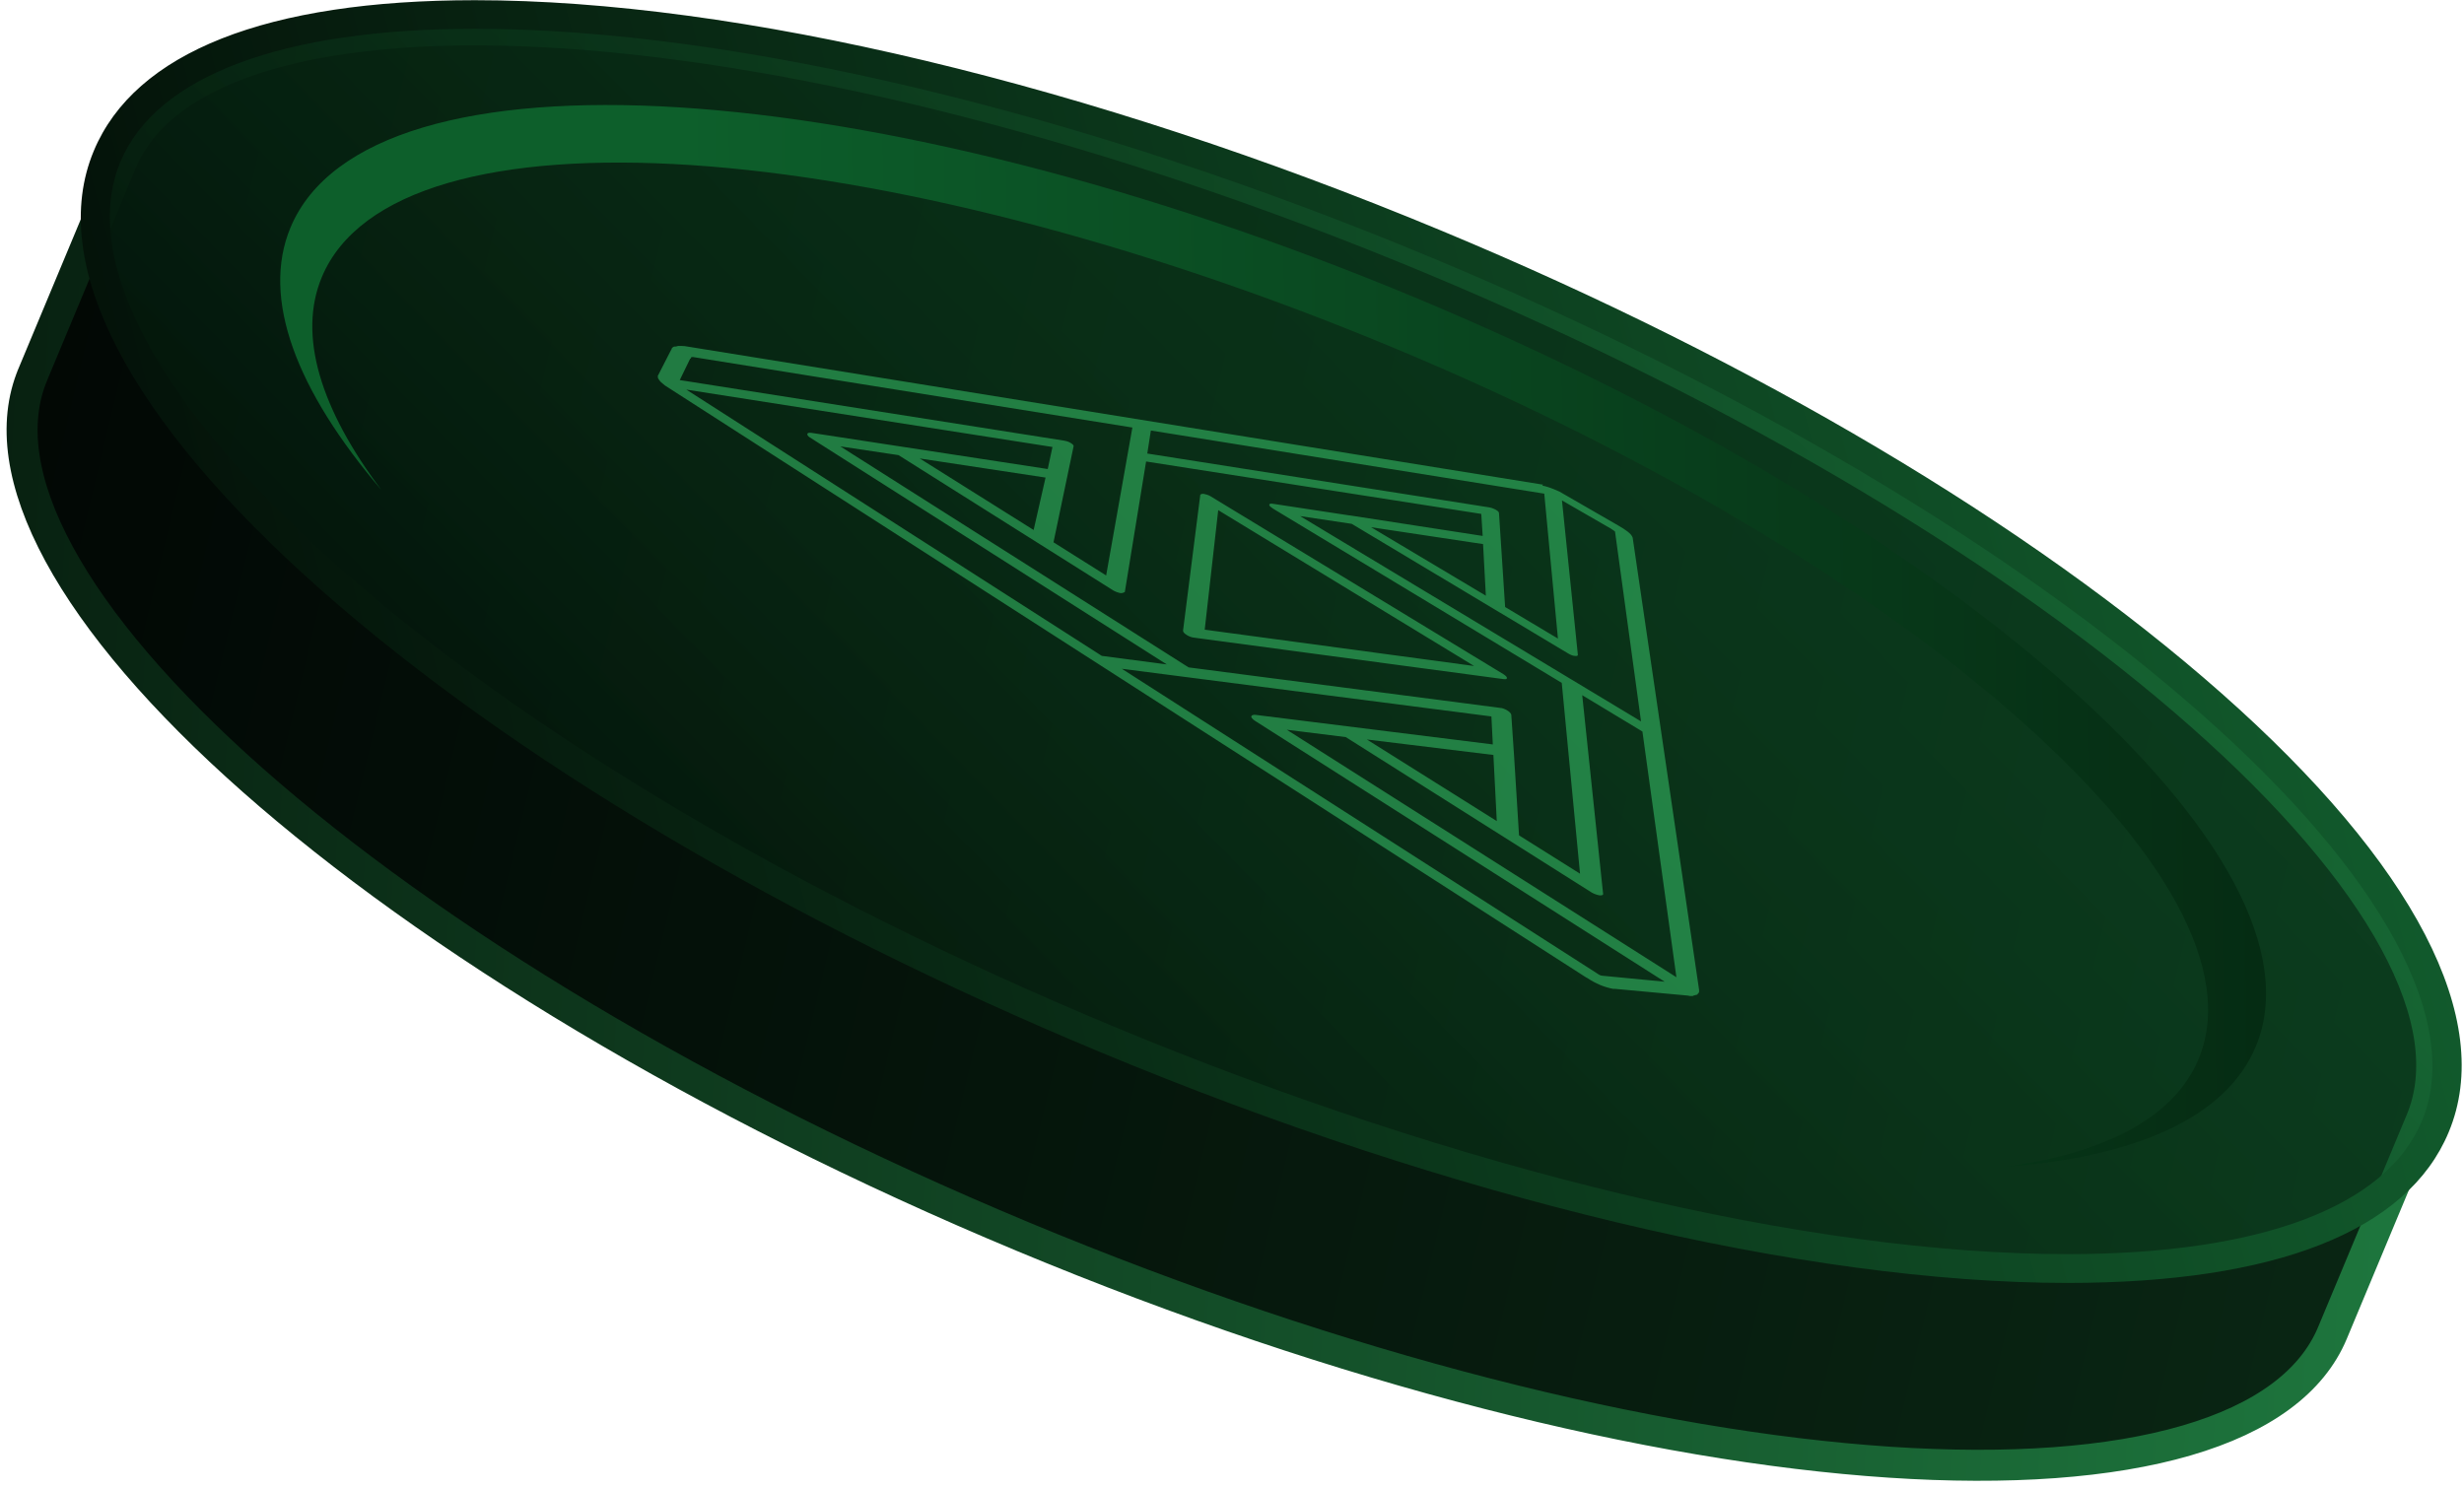
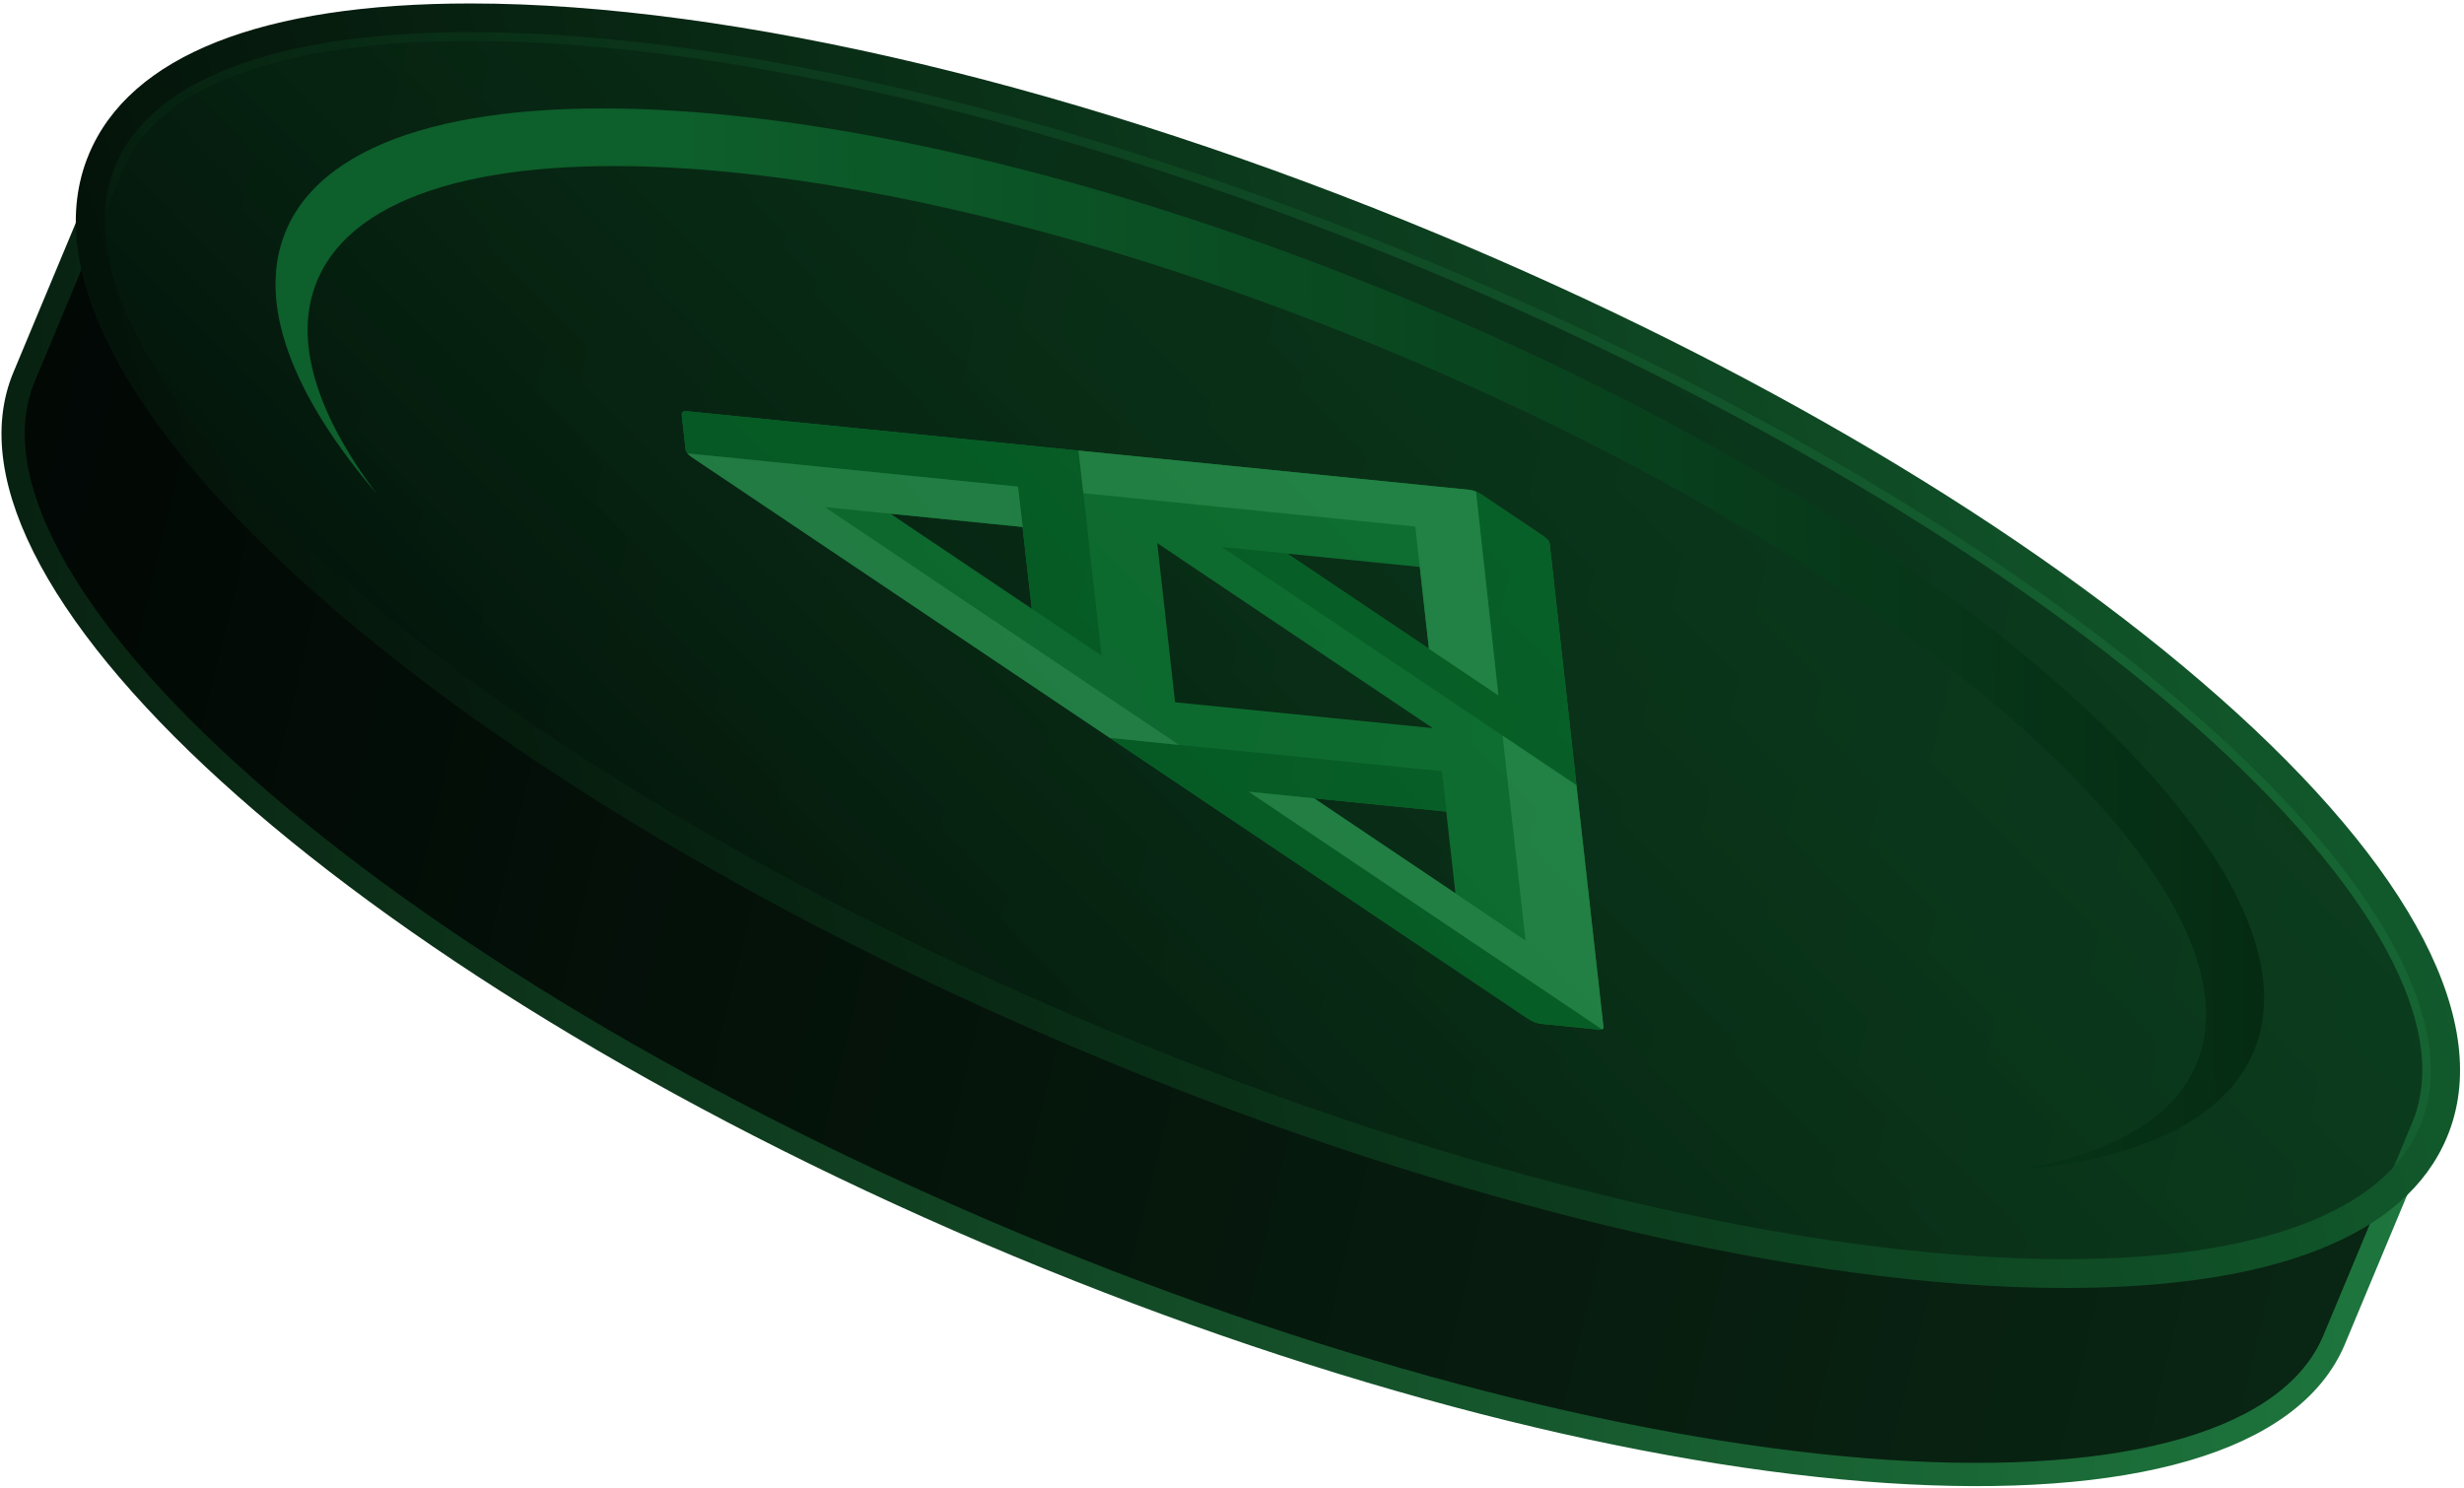
- <svg xmlns="http://www.w3.org/2000/svg" width="318" height="192" viewBox="0 0 318 192" fill="none">
-   <path d="M4.231 48.341L4.231 48.34C5.218 45.97 7.583 40.307 9.949 34.642C12.314 28.979 14.68 23.313 15.668 20.941C18.294 14.65 24.643 9.935 34.517 7.055C44.369 4.181 57.416 3.237 72.819 4.258C103.603 6.296 143.336 16.145 184.68 33.372C226.023 50.612 260.982 71.901 284.093 92.331C295.656 102.552 304.167 112.483 309.058 121.503C313.96 130.542 315.078 138.369 312.458 144.66C311.471 147.03 309.106 152.693 306.74 158.358L306.739 158.362C304.375 164.023 302.01 169.686 301.022 172.058C298.396 178.35 292.047 183.065 282.173 185.945C272.32 188.819 259.273 189.763 243.871 188.742C213.086 186.704 173.353 176.855 132.01 159.628C90.666 142.389 55.701 121.099 32.586 100.669C21.021 90.447 12.51 80.517 7.621 71.498C2.72 62.458 1.605 54.632 4.231 48.341Z" fill="url(#paint0_linear_290_562)" stroke="url(#paint1_linear_290_562)" stroke-width="4" />
-   <path d="M314.304 145.429C302.483 173.751 225.657 168.651 142.677 134.075C59.697 99.473 2 48.493 13.822 20.171C25.643 -8.151 102.469 -3.05 185.449 31.526C268.429 66.127 326.1 117.107 314.304 145.429Z" fill="url(#paint2_linear_290_562)" />
-   <path d="M266.839 165.601C293.713 165.601 310.714 158.885 316.022 146.147C322.074 131.665 311.637 111.52 286.661 89.451C262.172 67.819 226.503 46.623 186.167 29.834C140.702 10.893 95.186 0.026 61.286 0.026C34.413 0.026 17.412 6.741 12.104 19.479C6.052 33.961 16.488 54.107 41.465 76.175C65.953 97.807 101.623 119.004 141.959 135.792C187.424 154.733 232.914 165.601 266.839 165.601ZM61.286 3.716C94.725 3.716 139.728 14.481 184.731 33.243C224.683 49.903 259.993 70.844 284.174 92.22C307.535 112.852 317.869 131.999 312.561 144.712C307.945 155.784 291.687 161.884 266.814 161.884C233.375 161.884 188.398 151.119 143.369 132.358C103.418 115.697 68.108 94.757 43.926 73.381C20.566 52.748 10.232 33.602 15.54 20.889C20.155 9.817 36.413 3.716 61.286 3.716Z" fill="url(#paint3_linear_290_562)" />
-   <path d="M182.603 38.395C252.633 67.588 301.226 110.879 291.123 135.1C287.302 144.25 275.635 149.351 258.839 150.607C271.712 148.838 280.584 144.25 283.738 136.715C293.251 113.903 246.761 72.791 179.885 44.905C113.008 17.019 51.081 12.918 41.541 35.755C38.387 43.291 41.388 52.825 49.209 63.231C38.259 50.416 33.669 38.523 37.49 29.373C47.593 5.152 112.546 9.201 182.603 38.395Z" fill="url(#paint4_linear_290_562)" />
+ <svg xmlns="http://www.w3.org/2000/svg" width="424" height="256" viewBox="0 0 424 256" fill="none">
+   <path d="M4.152 64.849L4.153 64.847C5.47 61.683 8.627 54.123 11.786 46.56L11.787 46.557L11.791 46.548C14.947 38.99 18.104 31.431 19.422 28.265C23.039 19.6 31.741 13.212 45.021 9.338C58.279 5.47 75.786 4.212 96.394 5.577C137.589 8.306 190.714 21.479 245.965 44.501C301.216 67.54 347.962 96.002 378.889 123.34C394.36 137.016 405.785 150.335 412.367 162.473C418.96 174.631 420.545 185.306 416.937 193.97C415.629 197.11 412.51 204.579 409.376 212.084L409.302 212.261C406.144 219.822 402.986 227.385 401.667 230.553C398.05 239.218 389.348 245.606 376.068 249.48C362.81 253.348 345.303 254.605 324.695 253.24C283.501 250.512 230.375 237.338 175.124 214.317C119.873 191.278 73.118 162.816 42.188 135.478C26.714 121.802 15.288 108.483 8.708 96.345C2.117 84.187 0.535 73.513 4.152 64.849Z" fill="url(#paint0_linear_3028_15236)" stroke="url(#paint1_linear_3028_15236)" stroke-width="4" />
+   <path d="M418.784 194.74C403 232.555 300.422 225.745 189.626 179.579C78.83 133.379 1.794 65.311 17.578 27.495C33.362 -10.321 135.94 -3.511 246.736 42.655C357.531 88.856 434.534 156.924 418.784 194.74Z" fill="url(#paint2_linear_3028_15236)" />
  <g opacity="0.5">
-     <path fill-rule="evenodd" clip-rule="evenodd" d="M199.07 62.696C199.224 62.696 199.711 62.849 199.711 62.849C200.224 63.003 200.763 63.234 201.276 63.464L208.917 67.873C209.712 68.334 210.558 68.873 210.712 69.411L219.277 127.746C219.277 127.746 219.303 127.9 219.277 127.977C219.277 127.977 219.277 128.028 219.277 128.054C219.277 128.08 219.277 128.131 219.277 128.131L219.174 128.182C219.174 128.182 219.097 128.362 219.02 128.387C218.969 128.413 218.892 128.438 218.841 128.438H218.79C218.79 128.438 218.687 128.49 218.661 128.49C218.636 128.49 218.585 128.49 218.559 128.515L218.456 128.567H218.354C218.354 128.567 218.277 128.567 218.251 128.567C218.226 128.567 218.123 128.567 218.123 128.567C218.046 128.567 217.892 128.515 217.892 128.515L208.456 127.644H208.199C206.994 127.413 205.968 126.978 204.84 126.234C204.789 126.209 204.686 126.157 204.686 126.157L85.806 49.752L85.626 49.598C85.473 49.47 85.396 49.393 85.293 49.316C85.267 49.316 85.165 49.162 85.139 49.137C85.088 49.086 84.985 48.932 84.909 48.778V48.599H84.883C84.883 48.599 84.883 48.573 84.883 48.547L84.934 48.445L86.626 45.138C86.626 45.138 86.678 45.113 86.678 45.062C86.678 45.01 86.678 44.959 86.755 44.908C86.806 44.831 86.909 44.754 87.062 44.728H87.242L87.524 44.651C87.78 44.651 88.165 44.651 88.37 44.677C88.421 44.677 88.524 44.703 88.524 44.703L199.019 62.542H199.122L199.07 62.696ZM201.07 82.482L199.301 63.721L148.528 55.57L148.067 58.543L192.172 65.489C192.352 65.515 192.531 65.566 192.711 65.643C192.813 65.694 192.89 65.72 192.993 65.771C193.198 65.874 193.326 65.976 193.403 66.079C193.429 66.13 193.455 66.181 193.455 66.207L194.249 78.356L201.07 82.431V82.482ZM176.941 68.052L191.762 76.895L191.403 70.231L176.941 68.052ZM89.063 46.292V46.317L87.729 49.06L137.322 56.877C137.322 56.877 137.604 56.928 137.758 56.98C137.912 57.031 138.066 57.108 138.194 57.185C138.451 57.339 138.605 57.518 138.553 57.621L135.963 70L142.759 74.281L146.144 55.186L89.447 46.087H89.242C89.242 46.087 89.165 46.189 89.139 46.292H89.063ZM118.706 59.184L133.399 68.411L134.938 61.645L118.731 59.184H118.706ZM135.835 57.697L88.575 50.29L142.195 84.661L150.58 85.763L104.525 56.467C104.269 56.313 104.166 56.134 104.192 56.006C104.218 55.878 104.448 55.826 104.756 55.878L135.22 60.542L135.835 57.672V57.697ZM161.504 92.453C161.529 92.325 161.734 92.248 162.016 92.273L192.66 96.092L192.48 92.478L144.784 86.327L205.994 125.568C206.481 125.901 206.558 125.927 206.84 125.952L214.841 126.721L161.965 93.042C161.683 92.863 161.478 92.632 161.478 92.478L161.504 92.453ZM193.172 105.986L192.737 97.451L176.402 95.452L193.172 105.986ZM216.354 126.132L211.969 94.426L204.199 89.736L206.891 115.341C206.943 115.521 206.763 115.597 206.43 115.572C206.122 115.521 205.737 115.392 205.43 115.213L173.684 95.144L166.068 94.196L216.379 126.157L216.354 126.132ZM164.222 65.592C163.965 65.438 163.786 65.258 163.811 65.156C163.811 65.028 163.991 64.977 164.273 65.028L174.043 66.514L174.274 66.54L191.352 69.18L191.172 66.335L147.913 59.569L145.169 76.408C145.169 76.408 144.913 76.587 144.631 76.562C144.323 76.51 143.964 76.382 143.656 76.203L115.962 58.748L108.449 57.621L153.4 86.148L193.608 91.376C193.865 91.376 194.249 91.53 194.532 91.71C194.66 91.786 194.788 91.889 194.865 91.966C194.967 92.068 195.019 92.171 195.044 92.248L195.403 97.553L196.044 107.831L203.917 112.778L201.558 88.147L164.196 65.592H164.222ZM208.43 68.616C208.43 68.616 208.353 68.514 207.891 68.232L201.583 64.592L203.635 84.507C203.66 84.635 203.532 84.712 203.224 84.661C202.994 84.661 202.635 84.507 202.353 84.328L174.453 67.617L167.786 66.617L211.789 93.119L208.43 68.591V68.616ZM154.888 63.874C154.888 63.874 155.067 63.695 155.349 63.746C155.631 63.798 155.965 63.9 156.221 64.054L194.019 87.019C194.301 87.198 194.506 87.404 194.48 87.506C194.48 87.583 194.455 87.634 194.378 87.66C194.301 87.686 194.044 87.66 194.044 87.66L154.067 82.303C153.785 82.277 153.4 82.124 153.17 81.97L153.093 81.919C152.811 81.739 152.682 81.56 152.682 81.406L154.913 63.823L154.888 63.874ZM157.221 65.848L155.478 81.278L190.249 85.968L157.221 65.848Z" fill="#3BD171" />
+     <path d="M252.83 84.302L118.214 70.773C117.456 70.721 117.24 70.945 117.338 71.603L117.327 71.578L117.991 77.498C118.103 77.931 118.634 78.386 118.899 78.585L262.701 175.169L262.665 175.141C263.625 175.802 264.27 176.088 265.142 176.198L275.169 177.206C275.794 177.213 275.933 177.083 275.901 176.665L266.66 93.544C266.571 93.071 266.146 92.642 265.104 91.941L254.881 85.074C254.562 84.874 253.59 84.358 252.83 84.302ZM221.506 95.281L244.316 97.573L245.894 111.662L221.506 95.281ZM226.115 137.393L248.871 139.676L250.446 153.735L226.115 137.393ZM175.957 90.703L177.547 104.762L153.212 88.417L175.957 90.703ZM202.201 120.866L199.131 93.467L246.564 125.324L202.201 120.866Z" fill="#14AA4A" />
+     <path d="M248.094 132.734L248.92 139.681L214.883 136.265L275.657 177.142C275.539 177.214 275.402 177.209 275.169 177.206L265.143 176.199C264.272 176.089 263.626 175.803 262.666 175.141L262.702 175.17L190.973 126.994L248.094 132.734ZM253.974 84.632L257.841 119.687L221.466 95.254L210.251 94.149L271.267 135.142L266.66 93.544C266.571 93.07 266.146 92.642 265.104 91.94L254.882 85.074C254.532 84.855 254.285 84.754 253.974 84.632ZM118.214 70.773C117.456 70.721 117.24 70.945 117.338 71.603L117.327 71.578L117.991 77.498C118.042 77.68 118.138 77.855 118.292 78.037L175.17 83.753L177.549 104.777L189.549 112.823L185.599 77.545L118.214 70.773Z" fill="#058D36" />
+     <path d="M253.988 84.604L257.84 119.687L245.893 111.662L243.536 90.623L186.417 84.884L185.595 77.546L252.83 84.303C253.247 84.354 253.616 84.449 253.988 84.604ZM118.292 78.036C118.438 78.207 118.633 78.385 118.898 78.585L190.971 126.992L202.881 128.205L141.955 87.284L175.993 90.683L175.168 83.752L118.292 78.036ZM262.513 161.885L226.113 137.392L214.882 136.265L275.71 177.174C275.854 177.089 275.917 176.941 275.922 176.725L271.266 135.139L258.562 126.606L262.513 161.885Z" fill="#3BD171" />
  </g>
+   <path d="M355.41 221.672C391.292 221.672 413.992 212.706 421.079 195.698C429.159 176.362 415.224 149.463 381.876 119.998C349.178 91.114 301.553 62.812 247.695 40.396C186.991 15.106 126.217 0.596 80.954 0.596C45.072 0.596 22.372 9.562 15.285 26.57C7.204 45.906 21.14 72.805 54.488 102.27C87.186 131.154 134.811 159.456 188.668 181.872C249.373 207.162 310.112 221.672 355.41 221.672ZM80.954 5.524C125.601 5.524 185.69 19.897 245.778 44.948C299.122 67.192 346.268 95.152 378.555 123.694C409.746 151.243 423.544 176.807 416.457 193.781C410.294 208.565 388.587 216.71 355.375 216.71C310.728 216.71 250.674 202.337 190.551 177.286C137.208 155.041 90.062 127.082 57.775 98.54C26.583 70.991 12.785 45.427 19.873 28.453C26.036 13.669 47.743 5.524 80.954 5.524Z" fill="url(#paint3_linear_3028_15236)" />
+   <path d="M242.932 51.826C336.437 90.805 401.319 148.607 387.829 180.947C382.728 193.165 367.149 199.975 344.723 201.652C361.911 199.29 373.757 193.165 377.968 183.103C390.671 152.645 328.597 97.753 239.303 60.519C150.009 23.285 67.323 17.809 54.586 48.301C50.375 58.363 54.381 71.093 64.823 84.988C50.204 67.876 44.075 51.997 49.176 39.78C62.666 7.44 149.392 12.847 242.932 51.826Z" fill="url(#paint4_linear_3028_15236)" />
  <defs>
-     <linearGradient id="paint0_linear_290_562" x1="385.943" y1="165.581" x2="-26.957" y2="66.528" gradientUnits="userSpaceOnUse">
+     <linearGradient id="paint0_linear_3028_15236" x1="514.435" y1="221.646" x2="-36.871" y2="89.39" gradientUnits="userSpaceOnUse">
      <stop stop-color="#0B2D17" />
      <stop offset="1" stop-color="#010503" />
    </linearGradient>
-     <linearGradient id="paint1_linear_290_562" x1="331.163" y1="142.377" x2="-30.13" y2="121.619" gradientUnits="userSpaceOnUse">
+     <linearGradient id="paint1_linear_3028_15236" x1="441.293" y1="190.664" x2="-41.108" y2="162.947" gradientUnits="userSpaceOnUse">
      <stop stop-color="#1F7B40" />
      <stop offset="1" stop-color="#061A0D" />
    </linearGradient>
-     <linearGradient id="paint2_linear_290_562" x1="95.148" y1="171.18" x2="306.982" y2="-35.625" gradientUnits="userSpaceOnUse">
+     <linearGradient id="paint2_linear_3028_15236" x1="126.165" y1="229.122" x2="409.007" y2="-47.005" gradientUnits="userSpaceOnUse">
      <stop stop-color="#020C06" />
      <stop offset="1" stop-color="#167C3B" stop-opacity="0.2" />
    </linearGradient>
-     <linearGradient id="paint3_linear_290_562" x1="306.149" y1="54.516" x2="33.757" y2="127.21" gradientUnits="userSpaceOnUse">
+     <linearGradient id="paint3_linear_3028_15236" x1="407.895" y1="73.352" x2="44.196" y2="170.413" gradientUnits="userSpaceOnUse">
      <stop stop-color="#125C2D" />
      <stop offset="1" stop-color="#041209" />
    </linearGradient>
-     <linearGradient id="paint4_linear_290_562" x1="88.688" y1="61.352" x2="378.116" y2="57.476" gradientUnits="userSpaceOnUse">
+     <linearGradient id="paint4_linear_3028_15236" x1="117.536" y1="82.479" x2="503.983" y2="77.303" gradientUnits="userSpaceOnUse">
      <stop stop-color="#0D5F2B" />
      <stop offset="1" stop-color="#021609" />
    </linearGradient>
  </defs>
</svg>
